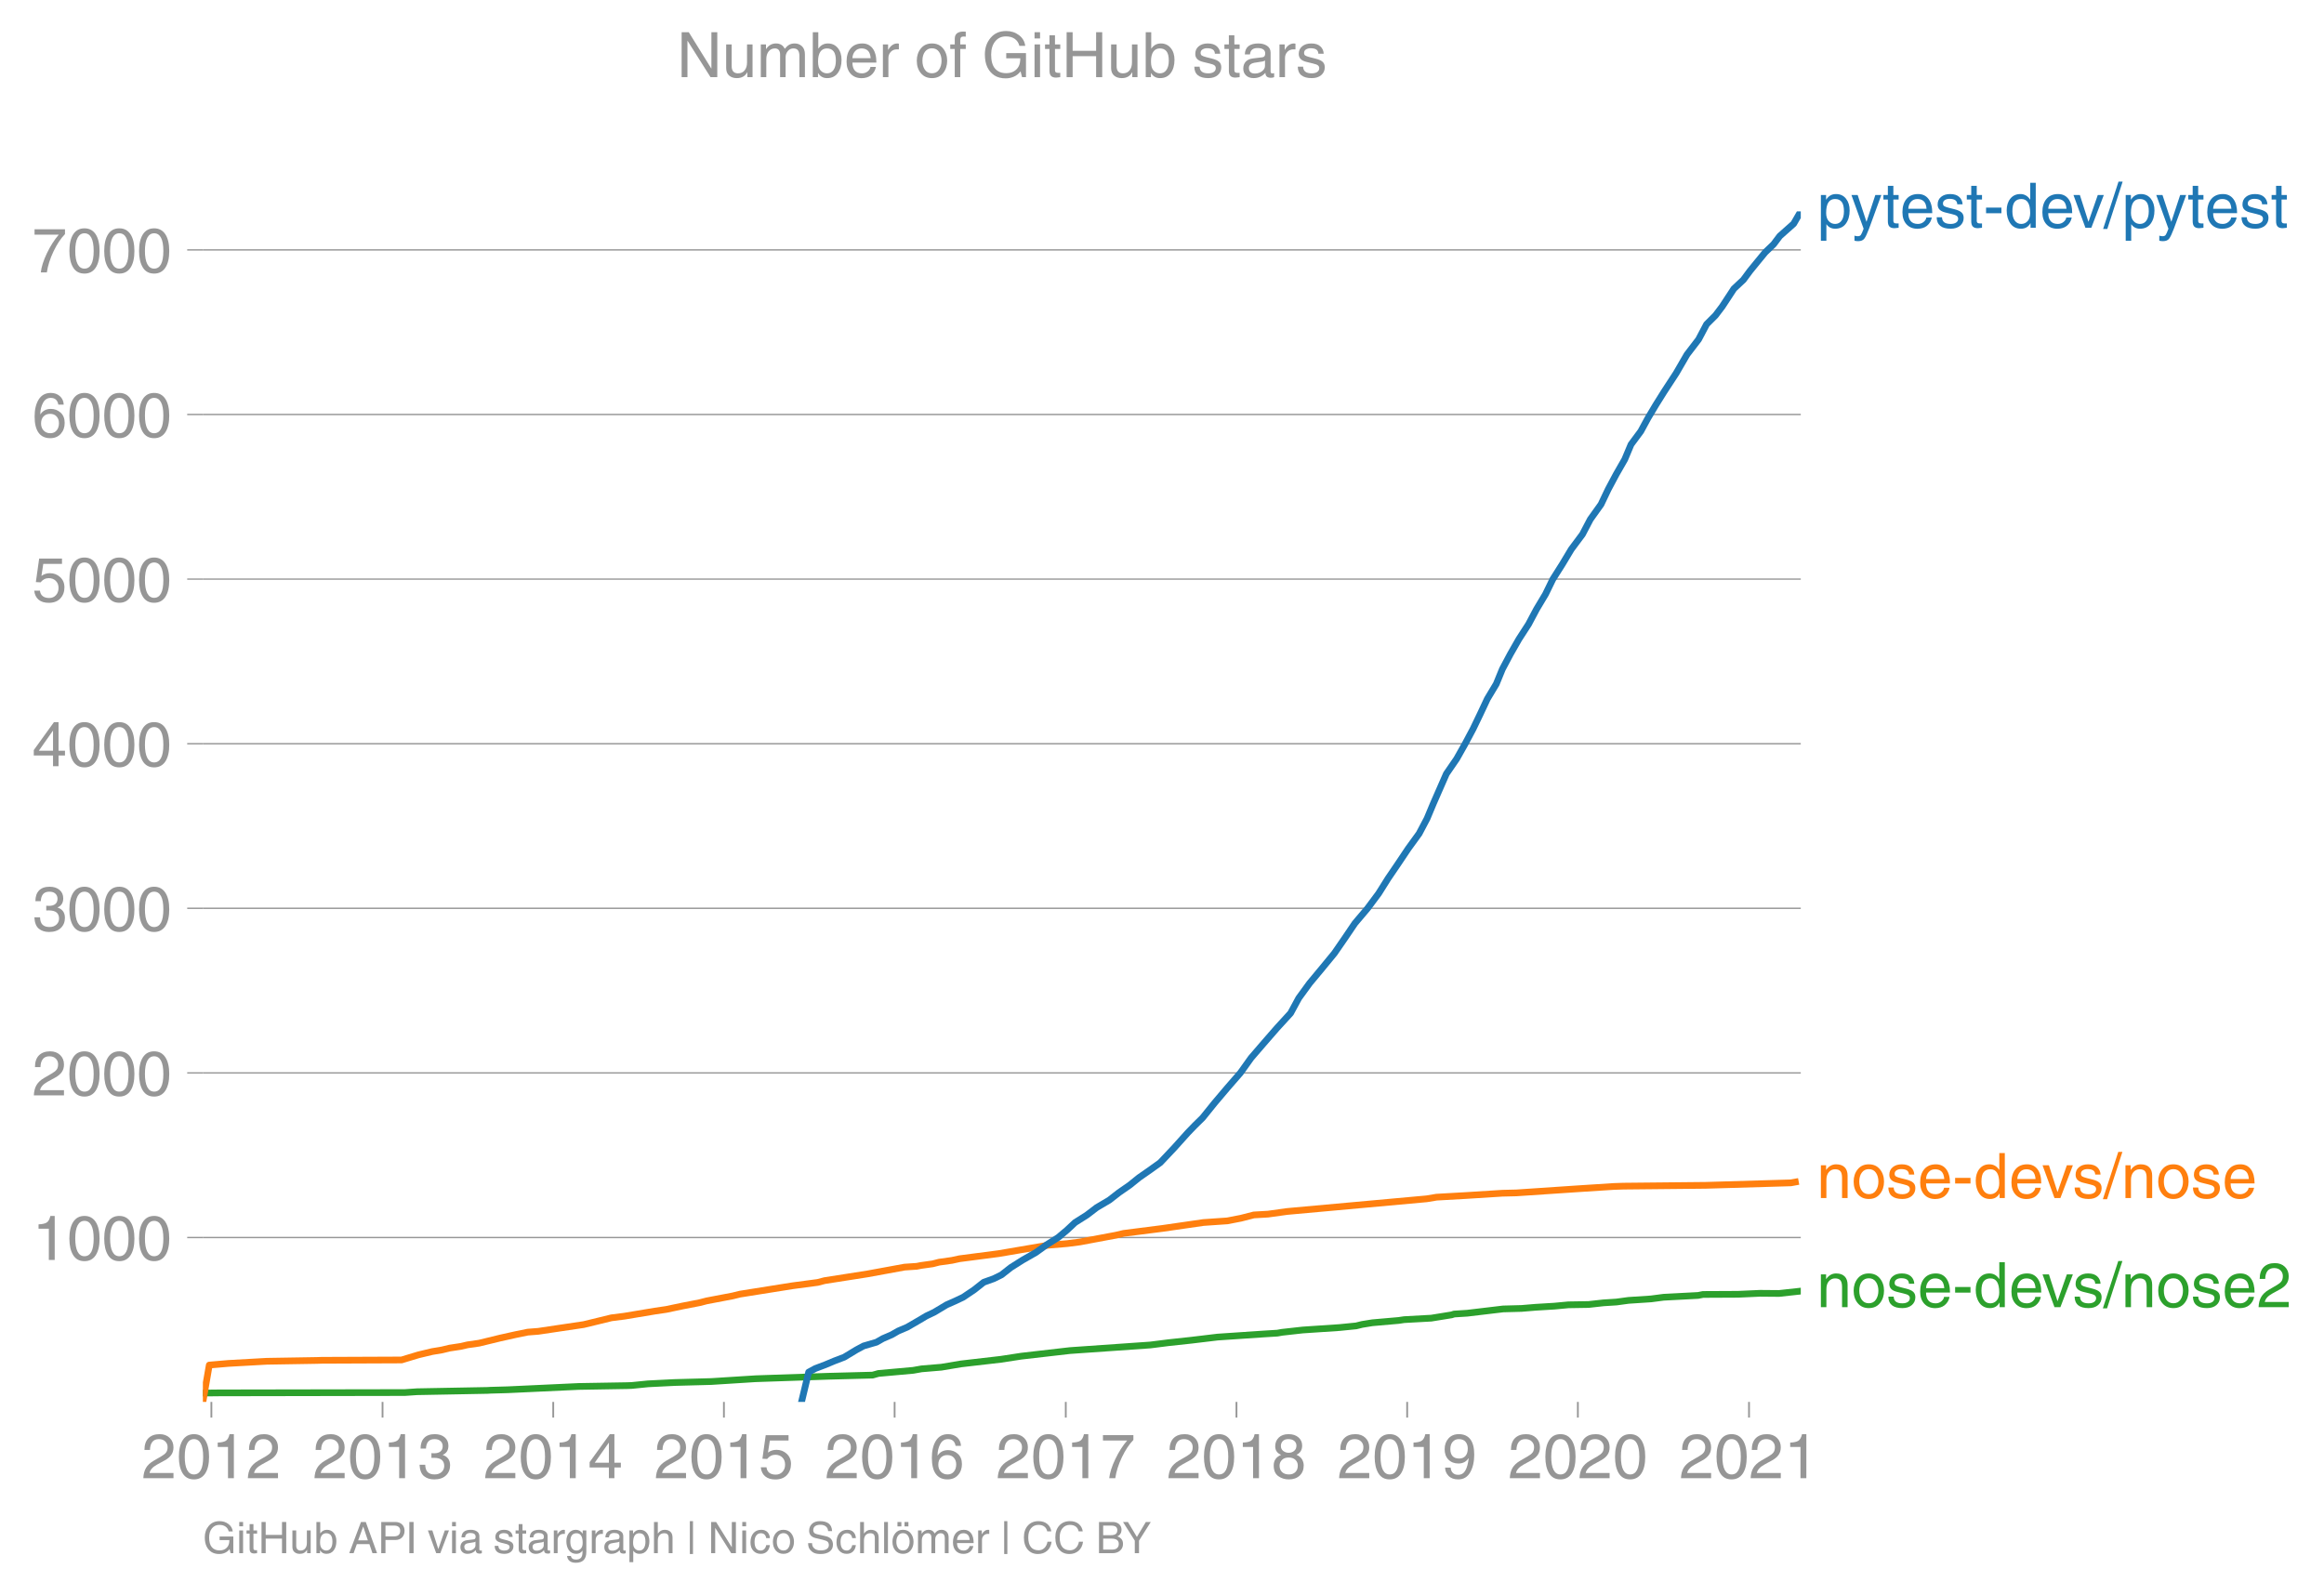
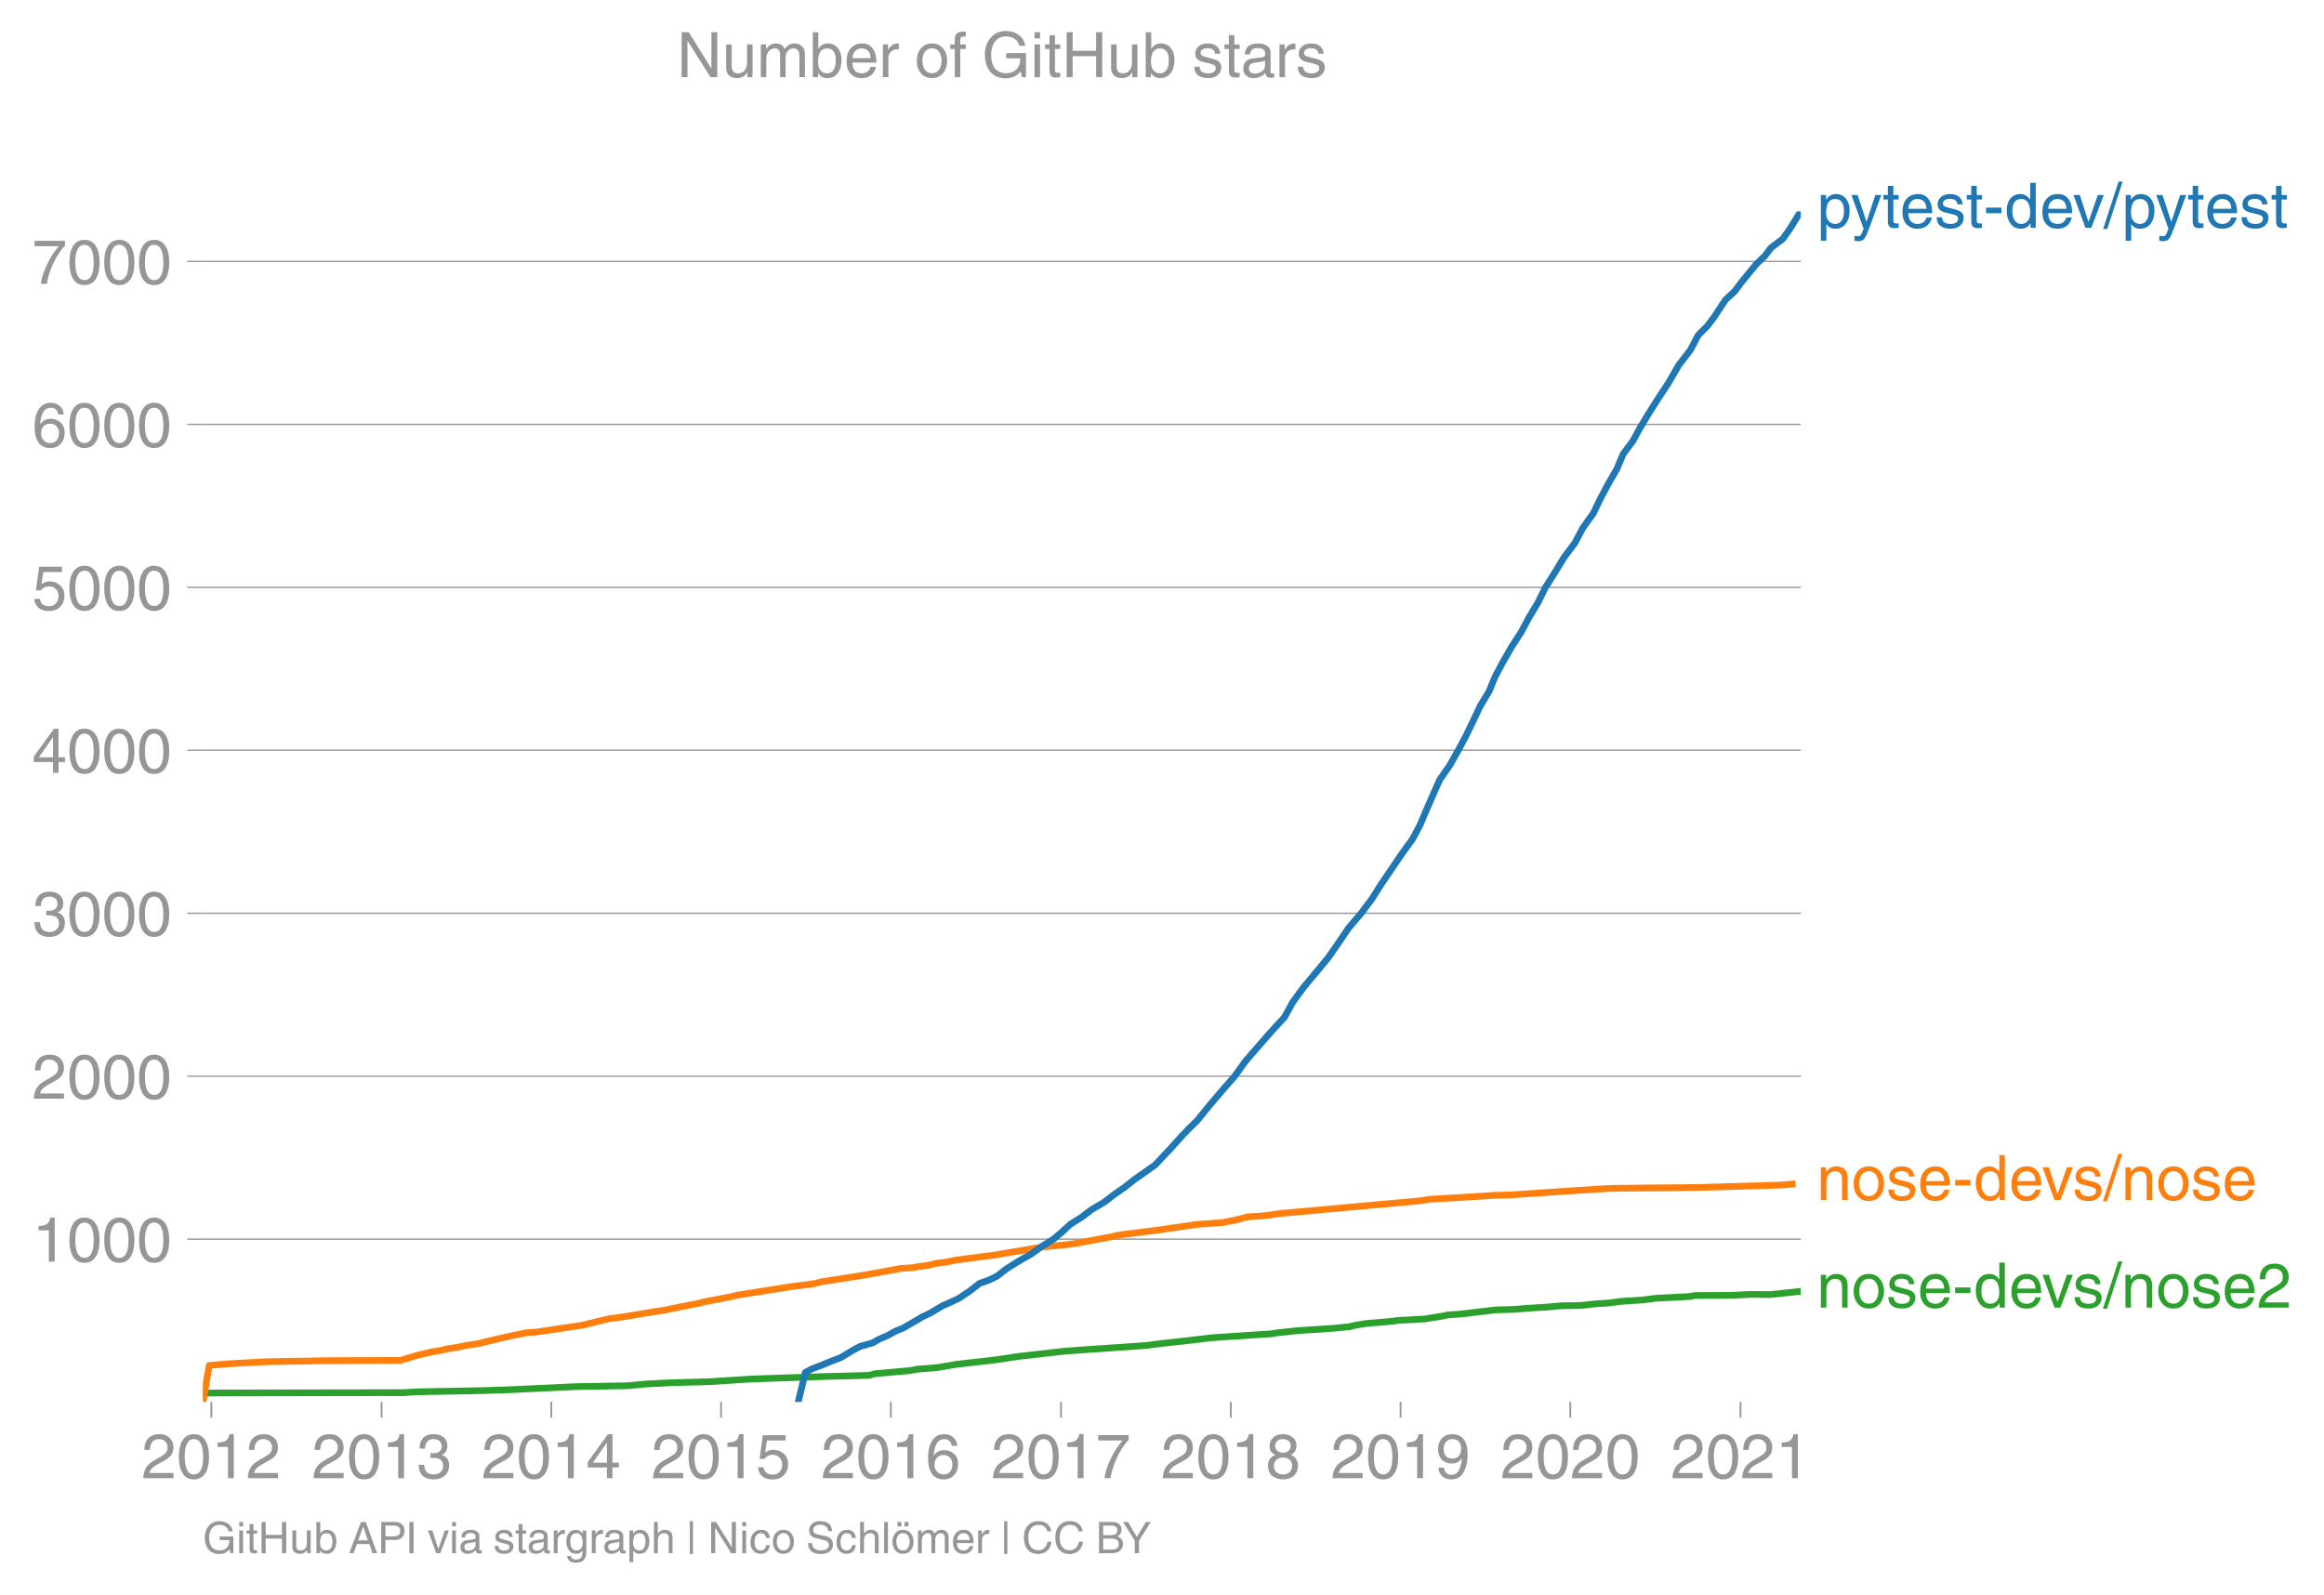
- <svg xmlns="http://www.w3.org/2000/svg" xmlns:xlink="http://www.w3.org/1999/xlink" height="475.344" viewBox="0 0 519.398 356.508" width="692.531">
+ <svg xmlns="http://www.w3.org/2000/svg" xmlns:xlink="http://www.w3.org/1999/xlink" height="475.343" viewBox="0 0 519.398 356.508" width="692.531">
  <defs>
    <style>*{stroke-linecap:butt;stroke-linejoin:round}</style>
  </defs>
  <g id="figure_1">
    <path d="M0 356.508h519.398V0H0z" style="fill:none" id="patch_1" />
    <g id="axes_1">
      <path d="M45.341 313.361h357.12V47.25H45.341z" style="fill:none" id="patch_2" />
-       <path clip-path="url(#p66d762eaec)" d="m45.428 311.375 3.554-.037 41.5-.074 2.722-.184 15.776-.294.579-.037 3.896-.11 15.86-.736 10.806-.184 1.057-.037 3.674-.368 5.904-.294 8.214-.22 9.904-.626 16.284-.552 9.869-.258 1.3-.368 7.78-.699 1.857-.33 4.437-.369 4.366-.735 8.913-1.03 4.57-.7 10.865-1.25 17.975-1.251 4.09-.516 5.103-.551 5.846-.7 10.37-.698 2.992-.184 1.026-.184 4.613-.515 8.279-.552 3.68-.368 1.337-.331 2.27-.368 5.896-.515 1.226-.184 6.045-.331 4.547-.736.58-.184 2.92-.184 8.034-.957 4.108-.11 3.101-.258 4.246-.257 3.124-.295 4.505-.073 3.337-.368 2.9-.184 2.704-.368 5.034-.331 2.798-.368 7.71-.405 1.103-.22 7.808-.037 4.924-.22 4.251.036 4.733-.515h0" style="fill:none;stroke:#2ca02c;stroke-linecap:square;stroke-width:1.5" id="line2d_1" />
+       <path clip-path="url(#p15df40a0a1)" d="m45.428 311.394 3.534-.036 41.271-.073 2.708-.182 15.69-.291.574-.037 3.875-.109 15.774-.728 10.745-.183 1.051-.036 3.654-.364 5.872-.292 8.169-.218 9.849-.62 16.195-.546 9.814-.255 1.294-.364 7.736-.692 1.847-.328 4.413-.364 4.341-.729 8.864-1.02 4.545-.691 10.806-1.239 17.876-1.238 4.067-.51 5.075-.547 5.814-.692 10.313-.692 2.976-.182 1.02-.182 4.588-.51 8.233-.546 3.66-.364 1.33-.328 2.257-.364 5.864-.51 1.218-.183 6.012-.327 4.522-.729.577-.182 2.904-.182 7.99-.947 4.085-.11 3.084-.254 4.223-.255 3.107-.292 4.48-.072 3.319-.365 2.884-.182 2.689-.364 5.006-.328 2.783-.364 7.667-.4 1.097-.22 7.765-.036 4.897-.218 4.228.036 6.192-.656h0" style="fill:none;stroke:#2ca02c;stroke-linecap:square;stroke-width:1.5" id="line2d_1" />
      <g id="matplotlib.axis_1">
        <g id="xtick_1">
          <g id="line2d_2">
            <defs>
-               <path d="M0 0v3.5" id="mb5f9e0dc05" style="stroke:#969696;stroke-width:.4" />
-             </defs>
-             <use style="fill:#969696;stroke:#969696;stroke-width:.4" x="47.242" xlink:href="#mb5f9e0dc05" y="313.361" />
-           </g>
-           <g style="fill:#969696" transform="matrix(.14 0 0 -.14 31.671 330.41)" id="text_1">
+               <path d="M0 0v3.5" id="m809554b05c" style="stroke:#969696;stroke-width:.4" />
+             </defs>
+             <use style="fill:#969696;stroke:#969696;stroke-width:.4" x="47.231" xlink:href="#m809554b05c" y="313.361" />
+           </g>
+           <g style="fill:#969696" transform="matrix(.14 0 0 -.14 31.66 330.41)" id="text_1">
            <defs>
              <path d="M281 2888q0 793 409 1202 410 410 1148 410 618 0 1012-375t394-969q0-462-227-780-226-317-667-557l-775-425q-684-375-775-863h2444V0H166q25 634 275 1056t781 728l806 469q322 185 469 383t147 545q0 344-241 578-240 235-650 235-453 0-678-299-225-298-231-807H281z" id="HelveticaWorld-Regular-32" transform="scale(.01563)" />
              <path d="M2719 2188q0 903-239 1354-239 452-702 452-453 0-697-452-243-451-243-1354 0-875 240-1340 241-464 700-464 463 0 702 448 239 449 239 1356zm603 0q0-1107-400-1709-400-601-1144-601-772 0-1156 623-384 624-384 1687 0 1090 393 1701 394 611 1147 611 744 0 1144-608t400-1704z" id="HelveticaWorld-Regular-30" transform="scale(.01563)" />
              <path d="M2297 0h-600v3194H647v447q550 18 818 176 269 158 391 683h441V0z" id="HelveticaWorld-Regular-31" transform="scale(.01563)" />
            </defs>
            <use xlink:href="#HelveticaWorld-Regular-32" />
            <use x="55.615" xlink:href="#HelveticaWorld-Regular-30" />
            <use x="111.23" xlink:href="#HelveticaWorld-Regular-31" />
            <use x="166.846" xlink:href="#HelveticaWorld-Regular-32" />
          </g>
        </g>
        <g id="xtick_2">
-           <use style="fill:#969696;stroke:#969696;stroke-width:.4" x="85.495" xlink:href="#mb5f9e0dc05" y="313.361" id="line2d_3" />
-           <g style="fill:#969696" transform="matrix(.14 0 0 -.14 69.924 330.41)" id="text_2">
+           <use style="fill:#969696;stroke:#969696;stroke-width:.4" x="85.274" xlink:href="#m809554b05c" y="313.361" id="line2d_3" />
+           <g style="fill:#969696" transform="matrix(.14 0 0 -.14 69.703 330.41)" id="text_2">
            <defs>
              <path d="M1434 2559q141-12 294-12 397 0 626 183 230 183 230 554 0 300-214 505t-617 205q-447 0-655-263-207-262-220-703H325q0 703 369 1087 369 385 1084 385 635 0 1013-327 378-326 378-857 0-685-578-928v-13q750-256 750-1050 0-634-422-1041-422-406-1197-406-634 0-1044 333-409 333-459 1164h581q13-519 256-755 244-236 703-236 444 0 713 247t269 622q0 410-257 619-256 209-793 209-128 0-257-6v484z" id="HelveticaWorld-Regular-33" transform="scale(.01563)" />
            </defs>
            <use xlink:href="#HelveticaWorld-Regular-32" />
            <use x="55.615" xlink:href="#HelveticaWorld-Regular-30" />
            <use x="111.23" xlink:href="#HelveticaWorld-Regular-31" />
            <use x="166.846" xlink:href="#HelveticaWorld-Regular-33" />
          </g>
        </g>
        <g id="xtick_3">
-           <use style="fill:#969696;stroke:#969696;stroke-width:.4" x="123.644" xlink:href="#mb5f9e0dc05" y="313.361" id="line2d_4" />
-           <g style="fill:#969696" transform="matrix(.14 0 0 -.14 108.073 330.41)" id="text_3">
+           <use style="fill:#969696;stroke:#969696;stroke-width:.4" x="123.213" xlink:href="#m809554b05c" y="313.361" id="line2d_4" />
+           <g style="fill:#969696" transform="matrix(.14 0 0 -.14 107.642 330.41)" id="text_3">
            <defs>
              <path d="M678 1581h1447v2041h-12L678 1581zm2010-487V0h-563v1094H159v550l2063 2856h466V1581h659v-487h-659z" id="HelveticaWorld-Regular-34" transform="scale(.01563)" />
            </defs>
            <use xlink:href="#HelveticaWorld-Regular-32" />
            <use x="55.615" xlink:href="#HelveticaWorld-Regular-30" />
            <use x="111.23" xlink:href="#HelveticaWorld-Regular-31" />
            <use x="166.846" xlink:href="#HelveticaWorld-Regular-34" />
          </g>
        </g>
        <g id="xtick_4">
-           <use style="fill:#969696;stroke:#969696;stroke-width:.4" x="161.792" xlink:href="#mb5f9e0dc05" y="313.361" id="line2d_5" />
-           <g style="fill:#969696" transform="matrix(.14 0 0 -.14 146.222 330.41)" id="text_4">
+           <use style="fill:#969696;stroke:#969696;stroke-width:.4" x="161.152" xlink:href="#m809554b05c" y="313.361" id="line2d_5" />
+           <g style="fill:#969696" transform="matrix(.14 0 0 -.14 145.581 330.41)" id="text_4">
            <defs>
              <path d="M941 2619q372 281 872 281 606 0 1042-403t436-1038q0-690-421-1139-420-448-1179-448-660 0-1041 323-381 324-444 918h582q43-363 284-555t669-192q415 0 681 287 266 288 266 735 0 456-279 731-278 275-718 275-500 0-835-428l-484 25 337 2406h2332v-544H1131L941 2619z" id="HelveticaWorld-Regular-35" transform="scale(.01563)" />
            </defs>
            <use xlink:href="#HelveticaWorld-Regular-32" />
            <use x="55.615" xlink:href="#HelveticaWorld-Regular-30" />
            <use x="111.23" xlink:href="#HelveticaWorld-Regular-31" />
            <use x="166.846" xlink:href="#HelveticaWorld-Regular-35" />
          </g>
        </g>
        <g id="xtick_5">
-           <use style="fill:#969696;stroke:#969696;stroke-width:.4" x="199.941" xlink:href="#mb5f9e0dc05" y="313.361" id="line2d_6" />
-           <g style="fill:#969696" transform="matrix(.14 0 0 -.14 184.37 330.41)" id="text_5">
+           <use style="fill:#969696;stroke:#969696;stroke-width:.4" x="199.091" xlink:href="#m809554b05c" y="313.361" id="line2d_6" />
+           <g style="fill:#969696" transform="matrix(.14 0 0 -.14 183.52 330.41)" id="text_5">
            <defs>
              <path d="M903 1381q0-440 262-719 263-278 685-278 403 0 642 284 239 285 239 748 0 403-236 675t-670 272q-422 0-672-266t-250-716zm1766 1922q-63 344-255 517-192 174-520 174-519 0-791-507-272-506-278-1159l13-12q359 553 1068 553 566 0 988-375t422-1053q0-672-400-1118-400-445-1078-445-782 0-1188 556-406 557-406 1660 0 1062 415 1734 416 672 1247 672 538 0 910-321 372-320 403-876h-550z" id="HelveticaWorld-Regular-36" transform="scale(.01563)" />
            </defs>
            <use xlink:href="#HelveticaWorld-Regular-32" />
            <use x="55.615" xlink:href="#HelveticaWorld-Regular-30" />
            <use x="111.23" xlink:href="#HelveticaWorld-Regular-31" />
            <use x="166.846" xlink:href="#HelveticaWorld-Regular-36" />
          </g>
        </g>
        <g id="xtick_6">
-           <use style="fill:#969696;stroke:#969696;stroke-width:.4" x="238.194" xlink:href="#mb5f9e0dc05" y="313.361" id="line2d_7" />
-           <g style="fill:#969696" transform="matrix(.14 0 0 -.14 222.624 330.41)" id="text_6">
+           <use style="fill:#969696;stroke:#969696;stroke-width:.4" x="237.133" xlink:href="#m809554b05c" y="313.361" id="line2d_7" />
+           <g style="fill:#969696" transform="matrix(.14 0 0 -.14 221.563 330.41)" id="text_6">
            <defs>
              <path d="M238 4403h3109v-494q-641-653-1172-1766Q1644 1031 1497 0H878q94 850 622 1954 528 1105 1213 1899H238v550z" id="HelveticaWorld-Regular-37" transform="scale(.01563)" />
            </defs>
            <use xlink:href="#HelveticaWorld-Regular-32" />
            <use x="55.615" xlink:href="#HelveticaWorld-Regular-30" />
            <use x="111.23" xlink:href="#HelveticaWorld-Regular-31" />
            <use x="166.846" xlink:href="#HelveticaWorld-Regular-37" />
          </g>
        </g>
        <g id="xtick_7">
-           <use style="fill:#969696;stroke:#969696;stroke-width:.4" x="276.343" xlink:href="#mb5f9e0dc05" y="313.361" id="line2d_8" />
-           <g style="fill:#969696" transform="matrix(.14 0 0 -.14 260.772 330.41)" id="text_7">
+           <use style="fill:#969696;stroke:#969696;stroke-width:.4" x="275.072" xlink:href="#m809554b05c" y="313.361" id="line2d_8" />
+           <g style="fill:#969696" transform="matrix(.14 0 0 -.14 259.501 330.41)" id="text_7">
            <defs>
              <path d="M1766 2597q347 0 573 198 227 199 227 527 0 294-218 483-217 189-620 189-359 0-555-199-195-198-195-504 0-328 244-511t544-183zm6-484q-434 0-681-241t-247-591q0-403 250-650t712-247q410 0 655 247t245 657q0 350-245 587-245 238-689 238zm1378 1228q0-678-578-947 397-178 567-471 170-292 170-623 0-641-413-1032-412-390-1112-390-612 0-1076 336T244 1306q0 763 762 1082-609 243-609 875 0 531 361 884t1001 353q641 0 1016-333t375-826z" id="HelveticaWorld-Regular-38" transform="scale(.01563)" />
            </defs>
            <use xlink:href="#HelveticaWorld-Regular-32" />
            <use x="55.615" xlink:href="#HelveticaWorld-Regular-30" />
            <use x="111.23" xlink:href="#HelveticaWorld-Regular-31" />
            <use x="166.846" xlink:href="#HelveticaWorld-Regular-38" />
          </g>
        </g>
        <g id="xtick_8">
-           <use style="fill:#969696;stroke:#969696;stroke-width:.4" x="314.492" xlink:href="#mb5f9e0dc05" y="313.361" id="line2d_9" />
-           <g style="fill:#969696" transform="matrix(.14 0 0 -.14 298.921 330.41)" id="text_8">
+           <use style="fill:#969696;stroke:#969696;stroke-width:.4" x="313.011" xlink:href="#m809554b05c" y="313.361" id="line2d_9" />
+           <g style="fill:#969696" transform="matrix(.14 0 0 -.14 297.44 330.41)" id="text_8">
            <defs>
              <path d="M1766 2009q384 0 624 259 241 260 241 766 0 416-228 688t-681 272q-391 0-632-275-240-275-240-738 0-472 225-722t691-250zm-82-506q-640 0-1028 397-387 397-387 1056 0 666 390 1105 391 439 1057 439 775 0 1175-522t400-1565q0-1082-410-1809-409-726-1225-726-637 0-987 358t-350 845h565q25-337 220-536 196-198 540-198 487 0 737 434 250 435 344 1247l-12 13q-363-538-1029-538z" id="HelveticaWorld-Regular-39" transform="scale(.01563)" />
            </defs>
            <use xlink:href="#HelveticaWorld-Regular-32" />
            <use x="55.615" xlink:href="#HelveticaWorld-Regular-30" />
            <use x="111.23" xlink:href="#HelveticaWorld-Regular-31" />
            <use x="166.846" xlink:href="#HelveticaWorld-Regular-39" />
          </g>
        </g>
        <g id="xtick_9">
-           <use style="fill:#969696;stroke:#969696;stroke-width:.4" x="352.641" xlink:href="#mb5f9e0dc05" y="313.361" id="line2d_10" />
-           <g style="fill:#969696" transform="matrix(.14 0 0 -.14 337.07 330.41)" id="text_9">
+           <use style="fill:#969696;stroke:#969696;stroke-width:.4" x="350.95" xlink:href="#m809554b05c" y="313.361" id="line2d_10" />
+           <g style="fill:#969696" transform="matrix(.14 0 0 -.14 335.38 330.41)" id="text_9">
            <use xlink:href="#HelveticaWorld-Regular-32" />
            <use x="55.615" xlink:href="#HelveticaWorld-Regular-30" />
            <use x="111.23" xlink:href="#HelveticaWorld-Regular-32" />
            <use x="166.846" xlink:href="#HelveticaWorld-Regular-30" />
          </g>
        </g>
        <g id="xtick_10">
-           <use style="fill:#969696;stroke:#969696;stroke-width:.4" x="390.894" xlink:href="#mb5f9e0dc05" y="313.361" id="line2d_11" />
-           <g style="fill:#969696" transform="matrix(.14 0 0 -.14 375.323 330.41)" id="text_10">
+           <use style="fill:#969696;stroke:#969696;stroke-width:.4" x="388.993" xlink:href="#m809554b05c" y="313.361" id="line2d_11" />
+           <g style="fill:#969696" transform="matrix(.14 0 0 -.14 373.422 330.41)" id="text_10">
            <use xlink:href="#HelveticaWorld-Regular-32" />
            <use x="55.615" xlink:href="#HelveticaWorld-Regular-30" />
            <use x="111.23" xlink:href="#HelveticaWorld-Regular-32" />
            <use x="166.846" xlink:href="#HelveticaWorld-Regular-31" />
          </g>
        </g>
      </g>
      <g id="matplotlib.axis_2">
        <g id="ytick_1">
-           <path clip-path="url(#p66d762eaec)" d="M45.341 276.607h357.12" style="fill:none;stroke:#969696;stroke-linecap:square;stroke-width:.3" id="line2d_12" />
+           <path clip-path="url(#p15df40a0a1)" d="M45.341 276.974h357.12" style="fill:none;stroke:#969696;stroke-linecap:square;stroke-width:.3" id="line2d_12" />
          <g id="line2d_13">
            <defs>
-               <path d="M0 0h-3.5" id="me310effd97" style="stroke:#969696;stroke-width:.3" />
-             </defs>
-             <use style="fill:#969696;stroke:#969696;stroke-width:.3" x="45.341" xlink:href="#me310effd97" y="276.607" />
-           </g>
-           <g style="fill:#969696" transform="matrix(.14 0 0 -.14 7.2 281.631)" id="text_11">
+               <path d="M0 0h-3.5" id="m048cd8a81a" style="stroke:#969696;stroke-width:.3" />
+             </defs>
+             <use style="fill:#969696;stroke:#969696;stroke-width:.3" x="45.341" xlink:href="#m048cd8a81a" y="276.974" />
+           </g>
+           <g style="fill:#969696" transform="matrix(.14 0 0 -.14 7.2 281.999)" id="text_11">
            <use xlink:href="#HelveticaWorld-Regular-31" />
            <use x="55.615" xlink:href="#HelveticaWorld-Regular-30" />
            <use x="111.23" xlink:href="#HelveticaWorld-Regular-30" />
            <use x="166.846" xlink:href="#HelveticaWorld-Regular-30" />
          </g>
        </g>
        <g id="ytick_2">
-           <path clip-path="url(#p66d762eaec)" d="M45.341 239.815h357.12" style="fill:none;stroke:#969696;stroke-linecap:square;stroke-width:.3" id="line2d_14" />
-           <use style="fill:#969696;stroke:#969696;stroke-width:.3" x="45.341" xlink:href="#me310effd97" y="239.815" id="line2d_15" />
-           <g style="fill:#969696" transform="matrix(.14 0 0 -.14 7.2 244.84)" id="text_12">
+           <path clip-path="url(#p15df40a0a1)" d="M45.341 240.55h357.12" style="fill:none;stroke:#969696;stroke-linecap:square;stroke-width:.3" id="line2d_14" />
+           <use style="fill:#969696;stroke:#969696;stroke-width:.3" x="45.341" xlink:href="#m048cd8a81a" y="240.55" id="line2d_15" />
+           <g style="fill:#969696" transform="matrix(.14 0 0 -.14 7.2 245.575)" id="text_12">
            <use xlink:href="#HelveticaWorld-Regular-32" />
            <use x="55.615" xlink:href="#HelveticaWorld-Regular-30" />
            <use x="111.23" xlink:href="#HelveticaWorld-Regular-30" />
            <use x="166.846" xlink:href="#HelveticaWorld-Regular-30" />
          </g>
        </g>
        <g id="ytick_3">
-           <path clip-path="url(#p66d762eaec)" d="M45.341 203.024h357.12" style="fill:none;stroke:#969696;stroke-linecap:square;stroke-width:.3" id="line2d_16" />
-           <use style="fill:#969696;stroke:#969696;stroke-width:.3" x="45.341" xlink:href="#me310effd97" y="203.024" id="line2d_17" />
-           <g style="fill:#969696" transform="matrix(.14 0 0 -.14 7.2 208.049)" id="text_13">
+           <path clip-path="url(#p15df40a0a1)" d="M45.341 204.127h357.12" style="fill:none;stroke:#969696;stroke-linecap:square;stroke-width:.3" id="line2d_16" />
+           <use style="fill:#969696;stroke:#969696;stroke-width:.3" x="45.341" xlink:href="#m048cd8a81a" y="204.127" id="line2d_17" />
+           <g style="fill:#969696" transform="matrix(.14 0 0 -.14 7.2 209.151)" id="text_13">
            <use xlink:href="#HelveticaWorld-Regular-33" />
            <use x="55.615" xlink:href="#HelveticaWorld-Regular-30" />
            <use x="111.23" xlink:href="#HelveticaWorld-Regular-30" />
            <use x="166.846" xlink:href="#HelveticaWorld-Regular-30" />
          </g>
        </g>
        <g id="ytick_4">
-           <path clip-path="url(#p66d762eaec)" d="M45.341 166.233h357.12" style="fill:none;stroke:#969696;stroke-linecap:square;stroke-width:.3" id="line2d_18" />
-           <use style="fill:#969696;stroke:#969696;stroke-width:.3" x="45.341" xlink:href="#me310effd97" y="166.233" id="line2d_19" />
-           <g style="fill:#969696" transform="matrix(.14 0 0 -.14 7.2 171.257)" id="text_14">
+           <path clip-path="url(#p15df40a0a1)" d="M45.341 167.703h357.12" style="fill:none;stroke:#969696;stroke-linecap:square;stroke-width:.3" id="line2d_18" />
+           <use style="fill:#969696;stroke:#969696;stroke-width:.3" x="45.341" xlink:href="#m048cd8a81a" y="167.703" id="line2d_19" />
+           <g style="fill:#969696" transform="matrix(.14 0 0 -.14 7.2 172.727)" id="text_14">
            <use xlink:href="#HelveticaWorld-Regular-34" />
            <use x="55.615" xlink:href="#HelveticaWorld-Regular-30" />
            <use x="111.23" xlink:href="#HelveticaWorld-Regular-30" />
            <use x="166.846" xlink:href="#HelveticaWorld-Regular-30" />
          </g>
        </g>
        <g id="ytick_5">
-           <path clip-path="url(#p66d762eaec)" d="M45.341 129.441h357.12" style="fill:none;stroke:#969696;stroke-linecap:square;stroke-width:.3" id="line2d_20" />
-           <use style="fill:#969696;stroke:#969696;stroke-width:.3" x="45.341" xlink:href="#me310effd97" y="129.441" id="line2d_21" />
-           <g style="fill:#969696" transform="matrix(.14 0 0 -.14 7.2 134.466)" id="text_15">
+           <path clip-path="url(#p15df40a0a1)" d="M45.341 131.279h357.12" style="fill:none;stroke:#969696;stroke-linecap:square;stroke-width:.3" id="line2d_20" />
+           <use style="fill:#969696;stroke:#969696;stroke-width:.3" x="45.341" xlink:href="#m048cd8a81a" y="131.279" id="line2d_21" />
+           <g style="fill:#969696" transform="matrix(.14 0 0 -.14 7.2 136.304)" id="text_15">
            <use xlink:href="#HelveticaWorld-Regular-35" />
            <use x="55.615" xlink:href="#HelveticaWorld-Regular-30" />
            <use x="111.23" xlink:href="#HelveticaWorld-Regular-30" />
            <use x="166.846" xlink:href="#HelveticaWorld-Regular-30" />
          </g>
        </g>
        <g id="ytick_6">
-           <path clip-path="url(#p66d762eaec)" d="M45.341 92.65h357.12" style="fill:none;stroke:#969696;stroke-linecap:square;stroke-width:.3" id="line2d_22" />
-           <use style="fill:#969696;stroke:#969696;stroke-width:.3" x="45.341" xlink:href="#me310effd97" y="92.65" id="line2d_23" />
-           <g style="fill:#969696" transform="matrix(.14 0 0 -.14 7.2 97.675)" id="text_16">
+           <path clip-path="url(#p15df40a0a1)" d="M45.341 94.855h357.12" style="fill:none;stroke:#969696;stroke-linecap:square;stroke-width:.3" id="line2d_22" />
+           <use style="fill:#969696;stroke:#969696;stroke-width:.3" x="45.341" xlink:href="#m048cd8a81a" y="94.855" id="line2d_23" />
+           <g style="fill:#969696" transform="matrix(.14 0 0 -.14 7.2 99.88)" id="text_16">
            <use xlink:href="#HelveticaWorld-Regular-36" />
            <use x="55.615" xlink:href="#HelveticaWorld-Regular-30" />
            <use x="111.23" xlink:href="#HelveticaWorld-Regular-30" />
            <use x="166.846" xlink:href="#HelveticaWorld-Regular-30" />
          </g>
        </g>
        <g id="ytick_7">
-           <path clip-path="url(#p66d762eaec)" d="M45.341 55.859h357.12" style="fill:none;stroke:#969696;stroke-linecap:square;stroke-width:.3" id="line2d_24" />
-           <use style="fill:#969696;stroke:#969696;stroke-width:.3" x="45.341" xlink:href="#me310effd97" y="55.859" id="line2d_25" />
-           <g style="fill:#969696" transform="matrix(.14 0 0 -.14 7.2 60.883)" id="text_17">
+           <path clip-path="url(#p15df40a0a1)" d="M45.341 58.431h357.12" style="fill:none;stroke:#969696;stroke-linecap:square;stroke-width:.3" id="line2d_24" />
+           <use style="fill:#969696;stroke:#969696;stroke-width:.3" x="45.341" xlink:href="#m048cd8a81a" y="58.431" id="line2d_25" />
+           <g style="fill:#969696" transform="matrix(.14 0 0 -.14 7.2 63.456)" id="text_17">
            <use xlink:href="#HelveticaWorld-Regular-37" />
            <use x="55.615" xlink:href="#HelveticaWorld-Regular-30" />
            <use x="111.23" xlink:href="#HelveticaWorld-Regular-30" />
            <use x="166.846" xlink:href="#HelveticaWorld-Regular-30" />
          </g>
        </g>
      </g>
-       <path clip-path="url(#p66d762eaec)" d="m45.341 313.361 1.43-8.24 4.28-.369 8.559-.478 11.183-.184 1.134-.037 17.81-.073 3.773-1.141 3.078-.736 2.205-.368 1.672-.404 2.426-.368 1.62-.368 2.57-.368 4.684-1.14 3.472-.773 2.698-.552 2.361-.184 10.151-1.509 3.181-.772 3.02-.736 2.908-.368 6.832-1.14 2.508-.368 3.676-.773 3.794-.736 1.578-.405 5.798-1.103 1.645-.405 11.793-1.876 5.557-.736 1.562-.405 9.621-1.508 8.231-1.509 2.739-.184.919-.184 2.635-.368 1.43-.368 2.875-.404 1.684-.368 8.751-1.14 10.992-1.877 4.346-.368 2.85-.368 8.022-1.508 1.725-.405 8.664-1.104 9.167-1.324 5.348-.368 3.038-.589 2.882-.736 3.167-.184 4.246-.588 31.208-2.833 2.213-.368 6.529-.368 8.191-.515 3.113-.074 13.731-.92 8.016-.515 2.178-.073 18.398-.184 19.032-.552 1.01-.184h0" style="fill:none;stroke:#ff7f0e;stroke-linecap:square;stroke-width:1.5" id="line2d_26" />
-       <path clip-path="url(#p66d762eaec)" d="m179.133 313.361 1.595-6.659 1.489-.81 2.233-.845 2.02-.847 2.214-.846 2.742-1.655 1.573-.847 2.899-.846 1.415-.81 1.962-.846 1.476-.846 1.992-.846 2.855-1.656 1.412-.846 1.78-.846 2.76-1.656 1.915-.846 1.786-.846 2.458-1.656 2.145-1.692 2.258-.81 1.711-.846 2.108-1.655 2.62-1.656 2.962-1.692 2.3-1.656 2.676-1.692 1.973-1.656 1.81-1.692 2.62-1.656 2.216-1.692 2.804-1.656 2.176-1.692 2.39-1.656 2.1-1.692 2.378-1.656 2.36-1.692 3.124-3.312 3.01-3.348 1.596-1.655 1.724-1.693 2.702-3.348 2.837-3.348 2.91-3.348 2.393-3.348 2.886-3.348 2.88-3.31 3.066-3.349 1.814-3.348 2.44-3.348 2.787-3.348 2.75-3.348 2.312-3.348 2.267-3.348 2.805-3.311 2.496-3.348 2.103-3.348 2.277-3.348 2.242-3.348 2.431-3.348 1.768-3.348 1.399-3.348 2.919-6.66 2.302-3.348 1.886-3.348 1.783-3.348 1.61-3.348 1.57-3.348 2.007-3.348 1.355-3.31 1.781-3.349 1.912-3.348 2.164-3.348 1.781-3.348 2.003-3.348 1.632-3.348 2.12-3.348 2.01-3.348 2.496-3.348 1.757-3.348 2.394-3.348 1.597-3.348 1.784-3.348 1.92-3.348 1.405-3.348 2.184-2.943 1.6-2.944 1.754-2.943 1.866-2.98 2.691-4.12 2.41-4.158 2.592-3.385 1.789-3.385 1.987-1.986 1.506-1.987 2.606-3.974 2.119-1.986 1.472-1.987 1.681-2.06 1.722-2.098 1.878-1.802 1.386-1.84 3.105-2.76 1.59-2.759" style="fill:none;stroke:#1f77b4;stroke-linecap:square;stroke-width:1.5" id="line2d_27" />
+       <path clip-path="url(#p15df40a0a1)" d="m45.341 313.361 1.423-8.159 4.256-.364 8.511-.473 11.122-.182 1.128-.037 17.711-.073 3.753-1.129 3.061-.728 2.193-.365 1.663-.4 2.412-.364 1.611-.365 2.556-.364 4.658-1.129 3.453-.765 2.684-.546 2.348-.182 10.095-1.494 3.164-.765 3.003-.728 2.892-.364 6.794-1.13 2.495-.364 3.655-.765 3.773-.728 1.57-.4 5.765-1.094 1.637-.4 11.728-1.858 5.526-.728 1.553-.4 9.569-1.494 8.186-1.494 2.723-.182.914-.182 2.621-.364 1.421-.364 2.86-.401 1.675-.364 8.703-1.13 10.931-1.857 4.322-.364 2.834-.365 7.978-1.493 1.716-.4 8.616-1.093 9.117-1.312 5.319-.364 3.02-.583 2.867-.728 3.15-.182 4.222-.583 31.037-2.805 2.2-.364 6.493-.364 8.146-.51 3.096-.073 13.655-.91 7.972-.51 2.166-.073 18.297-.182 18.927-.547 2.23-.218h0" style="fill:none;stroke:#ff7f0e;stroke-linecap:square;stroke-width:1.5" id="line2d_26" />
+       <path clip-path="url(#p15df40a0a1)" d="m178.397 313.361 1.586-6.592 1.48-.802 2.222-.837 2.008-.838 2.203-.838 2.726-1.639 1.564-.838 2.883-.837 1.408-.802 1.951-.838 1.468-.837 1.981-.838 2.84-1.64 1.404-.837 1.77-.838 2.745-1.639 1.904-.837 1.777-.838 2.443-1.64 2.134-1.675 2.245-.801 1.702-.838 2.096-1.639 2.606-1.639 2.945-1.675 2.288-1.64 2.661-1.675 1.962-1.639 1.8-1.676 2.606-1.639 2.204-1.675 2.788-1.64 2.165-1.675 2.376-1.639 2.09-1.675 2.363-1.64 2.347-1.675 3.108-3.278 2.993-3.314 1.587-1.64 1.714-1.675 2.687-3.315 2.822-3.314 2.895-3.315 2.38-3.314 2.87-3.315 2.864-3.278 3.049-3.315 1.803-3.314 2.428-3.315 2.771-3.314 2.735-3.315 2.299-3.314 2.254-3.315 2.79-3.278 2.482-3.315 2.091-3.314 2.265-3.315 2.23-3.314 2.418-3.315 1.758-3.314 1.39-3.315 2.904-6.593 2.29-3.314 1.875-3.315 1.773-3.314 1.6-3.315 1.563-3.315 1.995-3.314 1.348-3.278 1.771-3.315 1.902-3.314 2.152-3.315 1.771-3.314 1.992-3.315 1.623-3.315 2.108-3.314 2-3.315 2.482-3.314 1.747-3.315 2.38-3.314 1.589-3.315 1.774-3.315 1.91-3.314 1.397-3.315 2.172-2.914 1.591-2.913 1.744-2.914 1.856-2.95 2.676-4.08 2.398-4.116 2.577-3.351 1.779-3.351 1.976-1.967 1.498-1.967 2.591-3.934 2.108-1.966 1.463-1.967 1.673-2.04 1.712-2.076 1.868-1.785 1.378-1.821 2.643-2.003 1.443-2.04 2.548-4.08" style="fill:none;stroke:#1f77b4;stroke-linecap:square;stroke-width:1.5" id="line2d_27" />
      <g style="fill:#1f77b4" transform="matrix(.14 0 0 -.14 406.032 50.91)" id="text_18">
        <defs>
          <path d="M959 1516q0-538 262-832 263-293 654-293 428 0 665 348 238 349 238 945 0 654-228 954t-687 300q-447 0-676-352-228-352-228-1070zM422 3347h531v-472h13q359 569 1000 569 647 0 1020-471 373-470 373-1201 0-819-381-1344T1888-97q-582 0-891 450h-13v-1678H422v4672z" id="HelveticaWorld-Regular-70" transform="scale(.01563)" />
          <path d="M2497 3347h612L1913 63q-32-88-63-166-272-725-469-995-197-271-637-271-231 0-378 50v513q159-57 350-57 206 0 301 130 96 130 283 636L56 3347h635l897-2725h12l897 2725z" id="HelveticaWorld-Regular-79" transform="scale(.01563)" />
          <path d="M1100 2881V703q0-128 70-195 71-67 252-67h216V0q-307-44-422-44-353 0-516 169-162 169-162 547v2209H84v466h454v934h562v-934h538v-466h-538z" id="HelveticaWorld-Regular-74" transform="scale(.01563)" />
          <path d="M2719 1941q-44 543-288 770-243 227-647 227-409 0-661-288-251-287-267-709h1863zm537-891q-93-519-509-859-366-288-963-294-703 6-1116 461-412 455-412 1223 0 882 425 1372 425 491 1182 491 678 0 1059-507 381-506 381-1446H856q0-525 244-813 244-287 731-287 344 0 591 207 247 208 272 452h562z" id="HelveticaWorld-Regular-65" transform="scale(.01563)" />
          <path d="M2309 2394q-12 300-214 431-201 131-579 131-275 0-471-122-195-121-195-350 0-181 115-267 116-86 501-183l556-140q506-128 723-327 218-198 218-554 0-494-361-802T1638-97Q934-97 573 195q-360 293-367 880h544q13-347 230-516 217-168 651-168 353 0 561 140 208 141 208 391 0 178-135 284-134 107-531 197l-653 160q-397 100-586 298t-189 514q0 494 353 781 354 288 922 288 607 0 930-296 323-295 342-754h-544z" id="HelveticaWorld-Regular-73" transform="scale(.01563)" />
          <path d="M1850 1484H281v575h1569v-575z" id="HelveticaWorld-Regular-2d" transform="scale(.01563)" />
          <path d="M838 1684q0-621 246-957 247-336 657-336 390 0 652 287 263 288 263 838 0 706-224 1064-223 358-679 358-434 0-675-285-240-284-240-969zM3225 0h-531v459h-13Q2363-97 1716-97q-697 0-1079 531-381 532-381 1338 0 744 378 1208 379 464 1016 464 628 0 1000-569l13 38v1681h562V0z" id="HelveticaWorld-Regular-64" transform="scale(.01563)" />
          <path d="M2522 3347h616L1863 0h-604L38 3347h653l872-2725h12l947 2725z" id="HelveticaWorld-Regular-76" transform="scale(.01563)" />
          <path d="M319-122h-428l1575 4838h422L319-122z" id="HelveticaWorld-Regular-2f" transform="scale(.01563)" />
        </defs>
        <use xlink:href="#HelveticaWorld-Regular-70" />
        <use x="54.494" xlink:href="#HelveticaWorld-Regular-79" />
        <use x="105.104" xlink:href="#HelveticaWorld-Regular-74" />
        <use x="132.789" xlink:href="#HelveticaWorld-Regular-65" />
        <use x="188.209" xlink:href="#HelveticaWorld-Regular-73" />
        <use x="238.209" xlink:href="#HelveticaWorld-Regular-74" />
        <use x="265.895" xlink:href="#HelveticaWorld-Regular-2d" />
        <use x="299.195" xlink:href="#HelveticaWorld-Regular-64" />
        <use x="356.178" xlink:href="#HelveticaWorld-Regular-65" />
        <use x="409.223" xlink:href="#HelveticaWorld-Regular-76" />
        <use x="458.832" xlink:href="#HelveticaWorld-Regular-2f" />
        <use x="486.615" xlink:href="#HelveticaWorld-Regular-70" />
        <use x="541.109" xlink:href="#HelveticaWorld-Regular-79" />
        <use x="591.719" xlink:href="#HelveticaWorld-Regular-74" />
        <use x="619.404" xlink:href="#HelveticaWorld-Regular-65" />
        <use x="674.824" xlink:href="#HelveticaWorld-Regular-73" />
        <use x="724.824" xlink:href="#HelveticaWorld-Regular-74" />
      </g>
-       <g style="fill:#ff7f0e" transform="matrix(.14 0 0 -.14 406.032 267.784)" id="text_19">
+       <g style="fill:#ff7f0e" transform="matrix(.14 0 0 -.14 406.032 268.238)" id="text_19">
        <defs>
          <path d="M3150 0h-566v2059q0 475-166 677-165 202-549 202-378 0-632-288-253-287-253-825V0H422v3347h531v-472h13q397 569 1012 569 569 0 870-302 302-301 302-864V0z" id="HelveticaWorld-Regular-6e" transform="scale(.01563)" />
          <path d="M813 1678q0-559 253-920t718-361q482 0 732 378t250 903q0 531-250 901-250 371-732 371-446 0-709-349-262-348-262-923zm-575 0q0 747 415 1256 416 510 1131 510 732 0 1144-516 413-515 413-1250 0-737-410-1256Q2522-97 1784-97q-709 0-1128 503-418 503-418 1272z" id="HelveticaWorld-Regular-6f" transform="scale(.01563)" />
        </defs>
        <use xlink:href="#HelveticaWorld-Regular-6e" />
        <use x="55.176" xlink:href="#HelveticaWorld-Regular-6f" />
        <use x="111.084" xlink:href="#HelveticaWorld-Regular-73" />
        <use x="161.084" xlink:href="#HelveticaWorld-Regular-65" />
        <use x="216.504" xlink:href="#HelveticaWorld-Regular-2d" />
        <use x="249.805" xlink:href="#HelveticaWorld-Regular-64" />
        <use x="306.787" xlink:href="#HelveticaWorld-Regular-65" />
        <use x="359.832" xlink:href="#HelveticaWorld-Regular-76" />
        <use x="408.441" xlink:href="#HelveticaWorld-Regular-73" />
        <use x="458.441" xlink:href="#HelveticaWorld-Regular-2f" />
        <use x="486.225" xlink:href="#HelveticaWorld-Regular-6e" />
        <use x="541.4" xlink:href="#HelveticaWorld-Regular-6f" />
        <use x="597.309" xlink:href="#HelveticaWorld-Regular-73" />
        <use x="647.309" xlink:href="#HelveticaWorld-Regular-65" />
      </g>
-       <g style="fill:#2ca02c" transform="matrix(.14 0 0 -.14 406.032 292.176)" id="text_20">
+       <g style="fill:#2ca02c" transform="matrix(.14 0 0 -.14 406.032 292.278)" id="text_20">
        <use xlink:href="#HelveticaWorld-Regular-6e" />
        <use x="55.176" xlink:href="#HelveticaWorld-Regular-6f" />
        <use x="111.084" xlink:href="#HelveticaWorld-Regular-73" />
        <use x="161.084" xlink:href="#HelveticaWorld-Regular-65" />
        <use x="216.504" xlink:href="#HelveticaWorld-Regular-2d" />
        <use x="249.805" xlink:href="#HelveticaWorld-Regular-64" />
        <use x="306.787" xlink:href="#HelveticaWorld-Regular-65" />
        <use x="359.832" xlink:href="#HelveticaWorld-Regular-76" />
        <use x="408.441" xlink:href="#HelveticaWorld-Regular-73" />
        <use x="458.441" xlink:href="#HelveticaWorld-Regular-2f" />
        <use x="486.225" xlink:href="#HelveticaWorld-Regular-6e" />
        <use x="541.4" xlink:href="#HelveticaWorld-Regular-6f" />
        <use x="597.309" xlink:href="#HelveticaWorld-Regular-73" />
        <use x="647.309" xlink:href="#HelveticaWorld-Regular-65" />
        <use x="702.729" xlink:href="#HelveticaWorld-Regular-32" />
      </g>
-       <g style="fill:#969696" transform="matrix(.09716 0 0 -.09716 45.341 347.169)" id="text_21">
+       <g style="fill:#969696" transform="matrix(.09716 0 0 -.09716 45.341 347.168)" id="text_21">
        <defs>
          <path d="M2463 2456h2018V0h-403l-150 594q-294-375-691-546-396-170-824-170-691 0-1155 301-464 302-721 833-256 532-256 1326 0 990 589 1684t1586 694q744 0 1300-416 557-416 647-1100h-600q-109 453-462 709-353 257-916 257-678 0-1091-511-412-511-412-1352 0-978 409-1436 410-458 1119-458 463 0 783 183t492 497q172 314 172 836H2463v531z" id="HelveticaWorld-Regular-47" transform="scale(.01563)" />
          <path d="M422 3956v638h562v-638H422zM984 0H422v3347h562V0z" id="HelveticaWorld-Regular-69" transform="scale(.01563)" />
          <path d="M4153 0h-622v2144H1131V0H519v4594h612V2694h2400v1900h622V0z" id="HelveticaWorld-Regular-48" transform="scale(.01563)" />
          <path d="M391 3347h562V1125q0-369 167-552 168-182 480-182 434 0 678 307 244 308 244 805v1844h562V0h-531v488l-12 12Q2222-97 1478-97q-481 0-784 262-303 263-303 776v2406z" id="HelveticaWorld-Regular-75" transform="scale(.01563)" />
          <path d="M2778 1684q0 672-238 963-237 291-677 291-447-7-676-349-228-342-228-989 0-659 275-934t641-275q416 0 659 342 244 342 244 951zM422 0v4594h562V2925h13q359 519 969 519 625 0 1009-464t384-1208q0-838-388-1354Q2584-97 1888-97q-613 0-922 513h-13V0H422z" id="HelveticaWorld-Regular-62" transform="scale(.01563)" />
          <path d="m2816 1888-678 2021h-13l-737-2021h1428zm-1619-550L716 0H78l1728 4594h703L4172 0h-678l-453 1338H1197z" id="HelveticaWorld-Regular-41" transform="scale(.01563)" />
          <path d="M1141 2472h1234q466 0 700 204 234 205 234 621 0 372-225 569t-684 197H1141V2472zm0-2472H519v4594h2065q616 0 991-358t375-933q0-597-363-980-362-382-1003-382H1141V0z" id="HelveticaWorld-Regular-50" transform="scale(.01563)" />
          <path d="M1141 0H519v4594h622V0z" id="HelveticaWorld-Regular-49" transform="scale(.01563)" />
          <path d="M2456 1709q-62-65-245-106-183-40-683-106-369-44-542-182-173-137-173-362 0-275 146-428 147-153 469-153 403 0 715 229 313 230 313 558v550zM397 2328q19 566 367 841 349 275 1014 275 531 0 890-241 360-240 360-694V581q0-197 178-197 72 0 185 25V0q-153-63-319-63-288 0-429 123-140 124-146 387Q2016-97 1288-97q-475 0-763 269-287 269-287 700 0 441 250 712 250 272 728 329l993 121q269 41 269 397 0 263-195 403-195 141-592 141-353 0-543-156-189-156-226-491H397z" id="HelveticaWorld-Regular-61" transform="scale(.01563)" />
          <path d="M984 0H422v3347h531v-556h13q365 653 940 653 91 0 147-19v-584h-209q-378 0-619-257-241-256-241-637V0z" id="HelveticaWorld-Regular-72" transform="scale(.01563)" />
          <path d="M831 1684q0-615 244-954t659-339q404 0 660 293 256 294 256 832 0 706-224 1064-223 358-679 358-459 0-688-305-228-305-228-949zM3188 191q0-807-388-1203-387-397-1169-397-562 0-895 259T353-409h563q43-244 226-388t530-144q472 0 712 254 241 253 241 821v238h-12Q2297-97 1722-97q-716 0-1094 528T250 1772q0 744 381 1208 382 464 1013 464 634 0 1000-569h12v472h532V191z" id="HelveticaWorld-Regular-67" transform="scale(.01563)" />
          <path d="M3150 0h-566v2188q0 403-156 576-156 174-509 174-435 0-685-282-250-281-250-831V0H422v4594h562V2900h13q384 544 981 544 550 0 861-288 311-287 311-878V0z" id="HelveticaWorld-Regular-68" transform="scale(.01563)" />
          <path d="M603 4716h466V-122H603v4838z" id="HelveticaWorld-Regular-7c" transform="scale(.01563)" />
          <path d="M3559 4594h600V0h-690L1125 3713h-12V0H519v4594h728L3547 884h12v3710z" id="HelveticaWorld-Regular-4e" transform="scale(.01563)" />
          <path d="M2534 2222q-121 716-793 716-416 0-669-333t-253-927q0-647 234-967 235-320 681-320 300 0 519 220t281 573h544q-84-621-439-951T1722-97q-659 0-1081 451-422 452-422 1227 0 850 422 1356 422 507 1184 507 556 0 886-333t367-889h-544z" id="HelveticaWorld-Regular-63" transform="scale(.01563)" />
          <path d="M3225 3250q-19 438-327 686-307 248-810 248-507 0-779-208-271-207-271-598 0-209 118-359 119-150 425-222l1313-300q531-116 787-440 257-323 257-788 0-681-500-1036T2138-122q-610 0-962 156-351 157-623 497-272 341-272 953h582q0-512 340-794 341-281 928-281 569 0 886 202t317 573q0 338-189 505t-739 295l-990 232q-494 112-738 392t-244 689q0 619 417 1019 418 400 1165 400 843 0 1301-352 458-351 492-1114h-584z" id="HelveticaWorld-Regular-53" transform="scale(.01563)" />
          <path d="M984 0H422v4594h562V0z" id="HelveticaWorld-Regular-6c" transform="scale(.01563)" />
          <path d="M813 1678q0-559 253-920t718-361q482 0 732 378t250 903q0 531-250 901-250 371-732 371-446 0-709-349-262-348-262-923zm-575 0q0 747 415 1256 416 510 1131 510 732 0 1144-516 413-515 413-1250 0-737-410-1256Q2522-97 1784-97q-709 0-1128 503-418 503-418 1272zm2351 2266h-575v650h575v-650zm-1038 0H976v650h575v-650z" id="HelveticaWorld-Regular-f6" transform="scale(.01563)" />
          <path d="M422 3347h531v-472h13q378 569 1012 569 628 0 891-544 240 294 465 419t557 125q434 0 735-285 302-284 302-843V0h-562v2163q0 390-147 582-147 193-475 193-331 0-560-269-228-269-228-628V0h-562v2316q0 290-135 456-134 166-390 166-403 0-644-300t-241-813V0H422v3347z" id="HelveticaWorld-Regular-6d" transform="scale(.01563)" />
          <path d="M3713 3213q-104 468-434 710-329 243-854 243-678 0-1091-493-412-492-412-1329 0-969 390-1443 391-473 1132-473 487 0 838 323 352 324 474 940h603q-121-885-671-1349T2350-122q-941 0-1505 647T281 2322q0 1109 589 1751 589 643 1555 643 800 0 1297-413 497-412 591-1090h-600z" id="HelveticaWorld-Regular-43" transform="scale(.01563)" />
          <path d="M519 4594h2015q594 0 947-322t353-834q0-310-155-565-154-254-460-395 428-162 629-431 202-269 202-691 0-593-428-975Q3194 0 2491 0H519v4594zm612-4063h1325q488 0 731 226 244 227 244 612 0 390-272 582-271 193-803 193H1131V531zm0 2119h1128q494 0 724 179 230 180 230 562 0 328-218 500-217 172-729 172H1131V2650z" id="HelveticaWorld-Regular-42" transform="scale(.01563)" />
          <path d="M2388 0h-622v1850L31 4594h725l1319-2206 1316 2206h731L2388 1850V0z" id="HelveticaWorld-Regular-59" transform="scale(.01563)" />
        </defs>
        <use xlink:href="#HelveticaWorld-Regular-47" />
        <use x="77.1" xlink:href="#HelveticaWorld-Regular-69" />
        <use x="99.121" xlink:href="#HelveticaWorld-Regular-74" />
        <use x="126.807" xlink:href="#HelveticaWorld-Regular-48" />
        <use x="199.805" xlink:href="#HelveticaWorld-Regular-75" />
        <use x="254.59" xlink:href="#HelveticaWorld-Regular-62" />
        <use x="311.084" xlink:href="#HelveticaWorld-Regular-20" />
        <use x="335.498" xlink:href="#HelveticaWorld-Regular-41" />
        <use x="402.197" xlink:href="#HelveticaWorld-Regular-50" />
        <use x="466.846" xlink:href="#HelveticaWorld-Regular-49" />
        <use x="492.627" xlink:href="#HelveticaWorld-Regular-20" />
        <use x="517.041" xlink:href="#HelveticaWorld-Regular-76" />
        <use x="566.65" xlink:href="#HelveticaWorld-Regular-69" />
        <use x="588.672" xlink:href="#HelveticaWorld-Regular-61" />
        <use x="643.604" xlink:href="#HelveticaWorld-Regular-20" />
        <use x="668.018" xlink:href="#HelveticaWorld-Regular-73" />
        <use x="718.018" xlink:href="#HelveticaWorld-Regular-74" />
        <use x="745.703" xlink:href="#HelveticaWorld-Regular-61" />
        <use x="800.635" xlink:href="#HelveticaWorld-Regular-72" />
        <use x="832.203" xlink:href="#HelveticaWorld-Regular-67" />
        <use x="888.111" xlink:href="#HelveticaWorld-Regular-72" />
        <use x="919.68" xlink:href="#HelveticaWorld-Regular-61" />
        <use x="974.611" xlink:href="#HelveticaWorld-Regular-70" />
        <use x="1031.105" xlink:href="#HelveticaWorld-Regular-68" />
        <use x="1086.281" xlink:href="#HelveticaWorld-Regular-20" />
        <use x="1110.695" xlink:href="#HelveticaWorld-Regular-7c" />
        <use x="1136.672" xlink:href="#HelveticaWorld-Regular-20" />
        <use x="1161.086" xlink:href="#HelveticaWorld-Regular-4e" />
        <use x="1234.182" xlink:href="#HelveticaWorld-Regular-69" />
        <use x="1256.203" xlink:href="#HelveticaWorld-Regular-63" />
        <use x="1307.473" xlink:href="#HelveticaWorld-Regular-6f" />
        <use x="1363.381" xlink:href="#HelveticaWorld-Regular-20" />
        <use x="1387.795" xlink:href="#HelveticaWorld-Regular-53" />
        <use x="1454.006" xlink:href="#HelveticaWorld-Regular-63" />
        <use x="1505.275" xlink:href="#HelveticaWorld-Regular-68" />
        <use x="1560.451" xlink:href="#HelveticaWorld-Regular-6c" />
        <use x="1582.473" xlink:href="#HelveticaWorld-Regular-f6" />
        <use x="1638.381" xlink:href="#HelveticaWorld-Regular-6d" />
        <use x="1721.389" xlink:href="#HelveticaWorld-Regular-65" />
        <use x="1776.809" xlink:href="#HelveticaWorld-Regular-72" />
        <use x="1809.377" xlink:href="#HelveticaWorld-Regular-20" />
        <use x="1833.791" xlink:href="#HelveticaWorld-Regular-7c" />
        <use x="1859.768" xlink:href="#HelveticaWorld-Regular-20" />
        <use x="1884.182" xlink:href="#HelveticaWorld-Regular-43" />
        <use x="1956.496" xlink:href="#HelveticaWorld-Regular-43" />
        <use x="2028.811" xlink:href="#HelveticaWorld-Regular-20" />
        <use x="2053.225" xlink:href="#HelveticaWorld-Regular-42" />
        <use x="2116.037" xlink:href="#HelveticaWorld-Regular-59" />
      </g>
      <g style="fill:#969696" transform="matrix(.14 0 0 -.14 151.206 17.25)" id="text_22">
        <defs>
          <path d="M1100 2881V0H538v2881H78v466h460v575q0 378 229 557 230 180 642 180 141 0 254-12v-506q-100 12-229 12-187 0-261-92-73-92-73-298v-416h563v-466h-563z" id="HelveticaWorld-Regular-66" transform="scale(.01563)" />
        </defs>
        <use xlink:href="#HelveticaWorld-Regular-4e" />
        <use x="73.096" xlink:href="#HelveticaWorld-Regular-75" />
        <use x="127.881" xlink:href="#HelveticaWorld-Regular-6d" />
        <use x="210.889" xlink:href="#HelveticaWorld-Regular-62" />
        <use x="267.383" xlink:href="#HelveticaWorld-Regular-65" />
        <use x="322.803" xlink:href="#HelveticaWorld-Regular-72" />
        <use x="355.371" xlink:href="#HelveticaWorld-Regular-20" />
        <use x="379.785" xlink:href="#HelveticaWorld-Regular-6f" />
        <use x="435.693" xlink:href="#HelveticaWorld-Regular-66" />
        <use x="463.379" xlink:href="#HelveticaWorld-Regular-20" />
        <use x="487.793" xlink:href="#HelveticaWorld-Regular-47" />
        <use x="564.893" xlink:href="#HelveticaWorld-Regular-69" />
        <use x="586.914" xlink:href="#HelveticaWorld-Regular-74" />
        <use x="614.6" xlink:href="#HelveticaWorld-Regular-48" />
        <use x="687.598" xlink:href="#HelveticaWorld-Regular-75" />
        <use x="742.383" xlink:href="#HelveticaWorld-Regular-62" />
        <use x="798.877" xlink:href="#HelveticaWorld-Regular-20" />
        <use x="823.291" xlink:href="#HelveticaWorld-Regular-73" />
        <use x="873.291" xlink:href="#HelveticaWorld-Regular-74" />
        <use x="900.977" xlink:href="#HelveticaWorld-Regular-61" />
        <use x="955.908" xlink:href="#HelveticaWorld-Regular-72" />
        <use x="988.477" xlink:href="#HelveticaWorld-Regular-73" />
      </g>
    </g>
  </g>
  <defs>
-     <clipPath id="p66d762eaec">
+     <clipPath id="p15df40a0a1">
      <path d="M45.341 47.249h357.12v266.112H45.341z" />
    </clipPath>
  </defs>
</svg>
